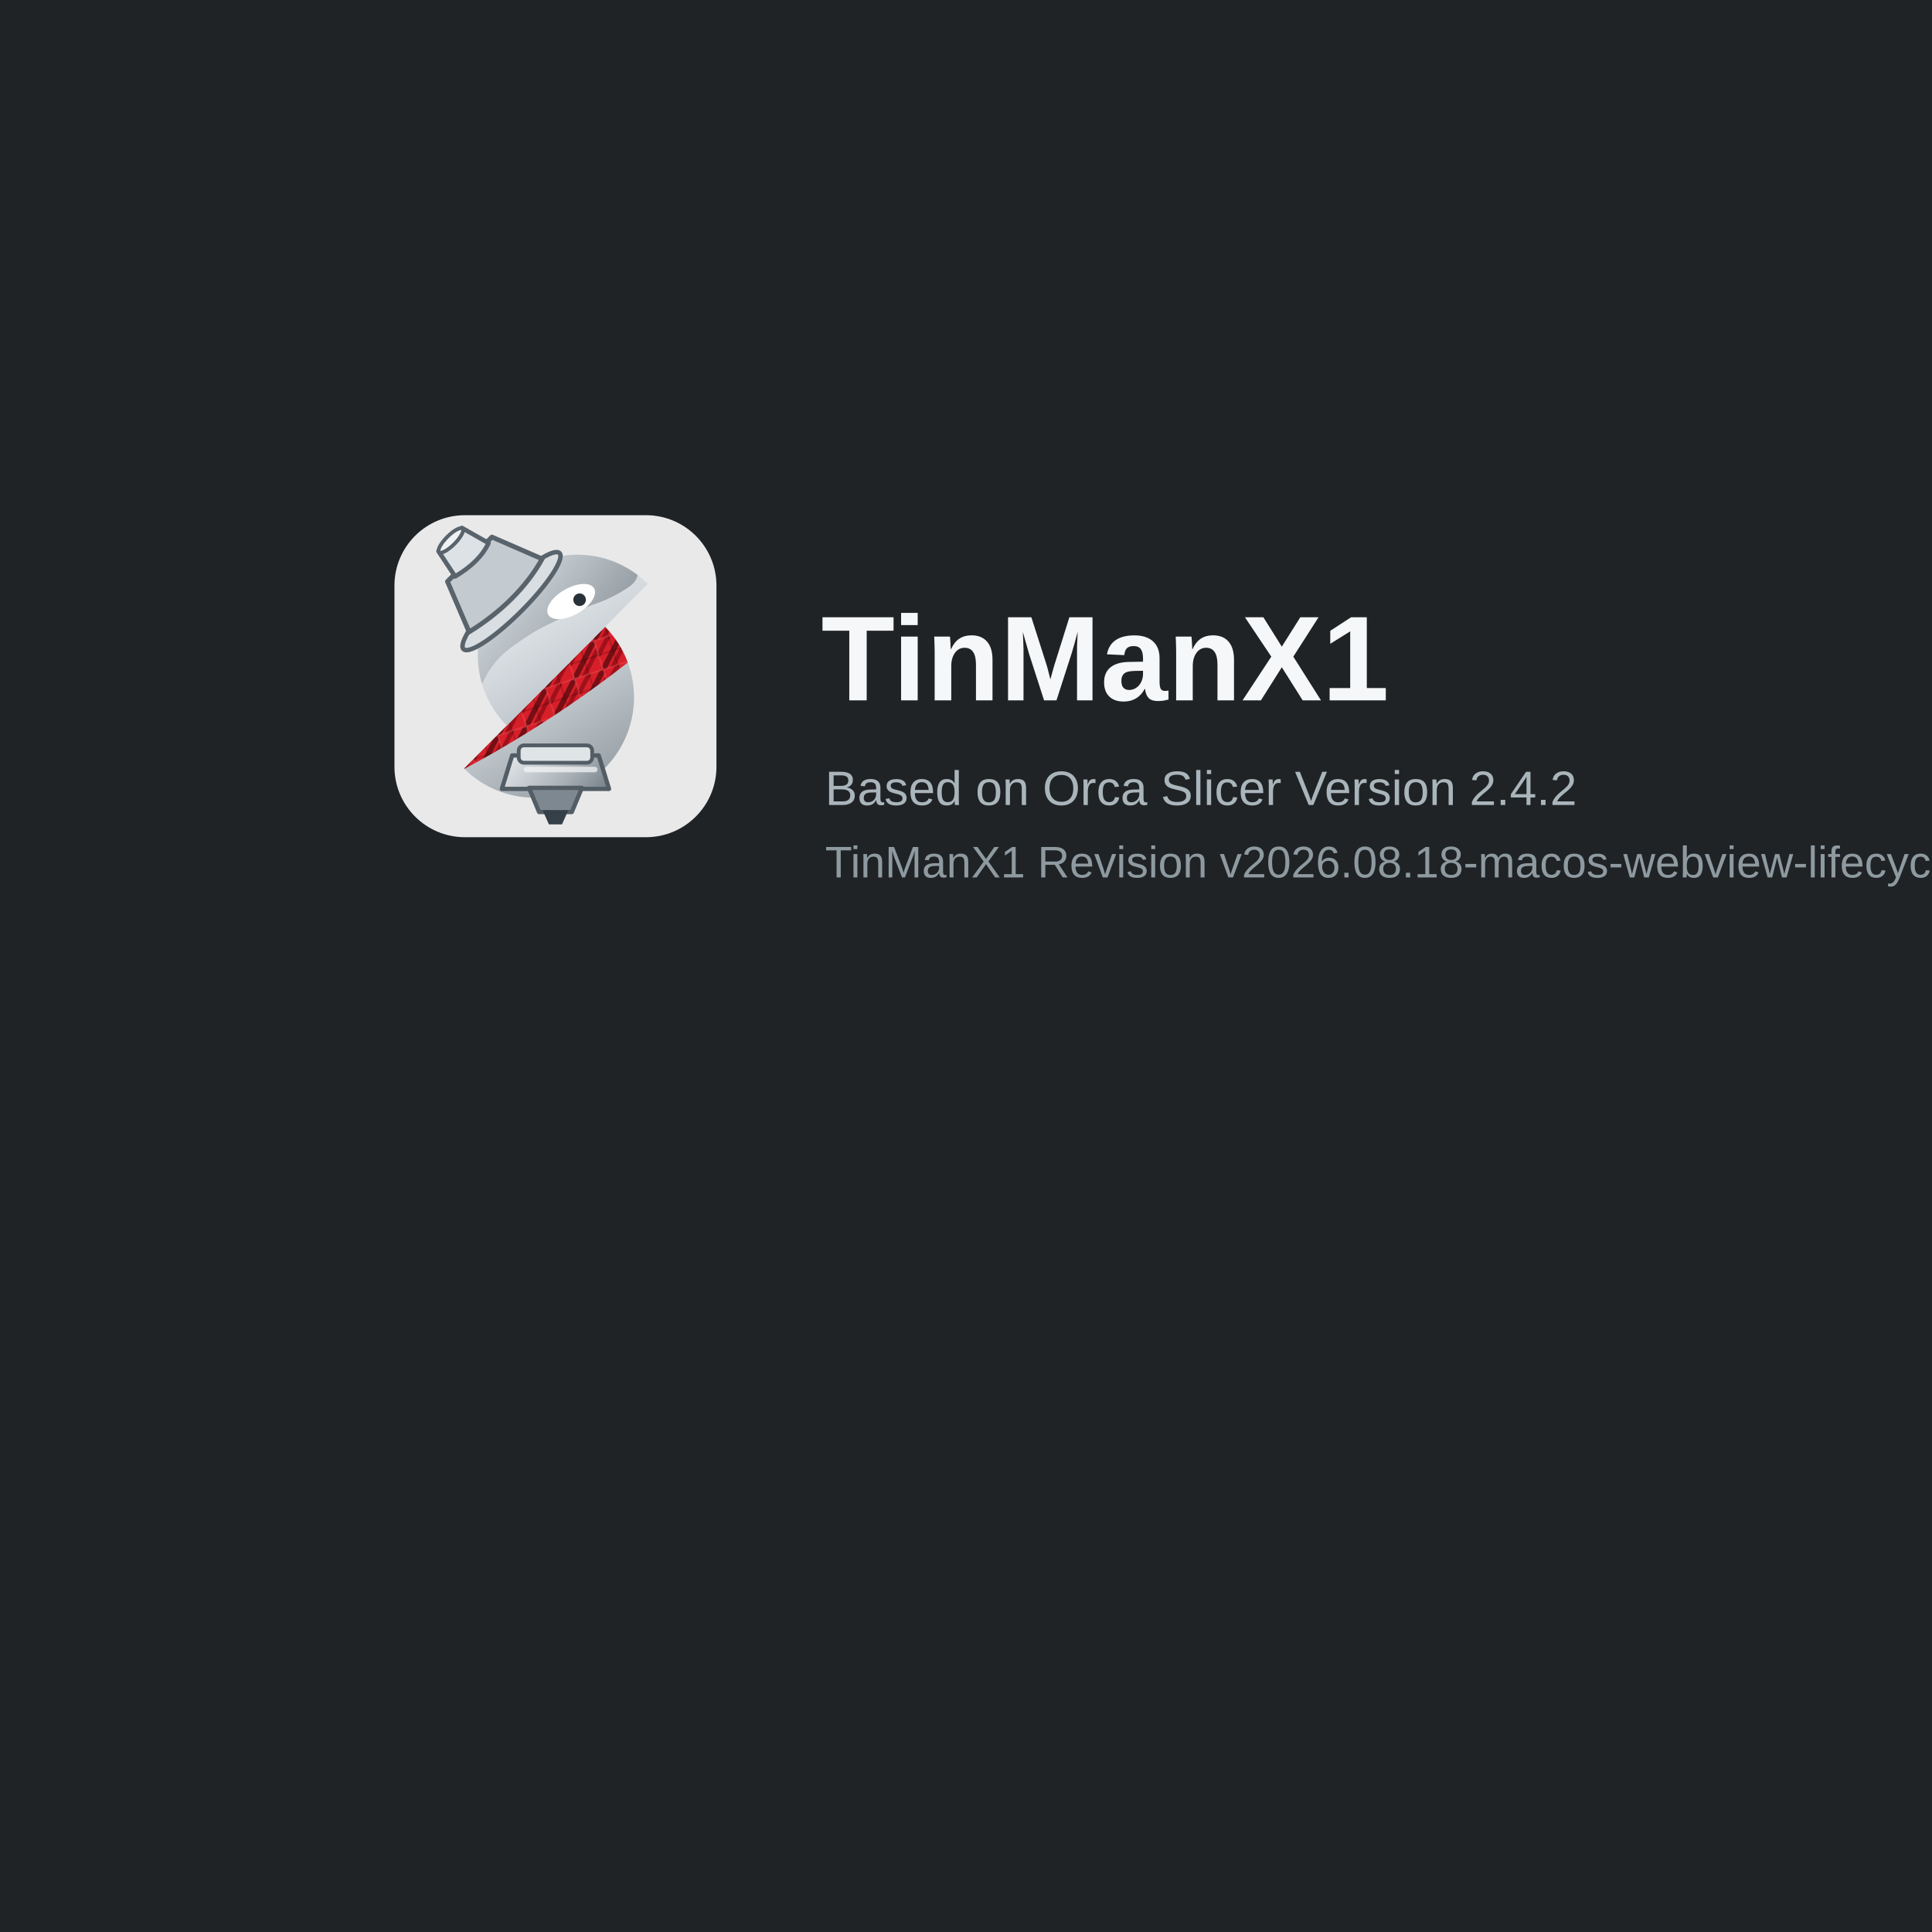
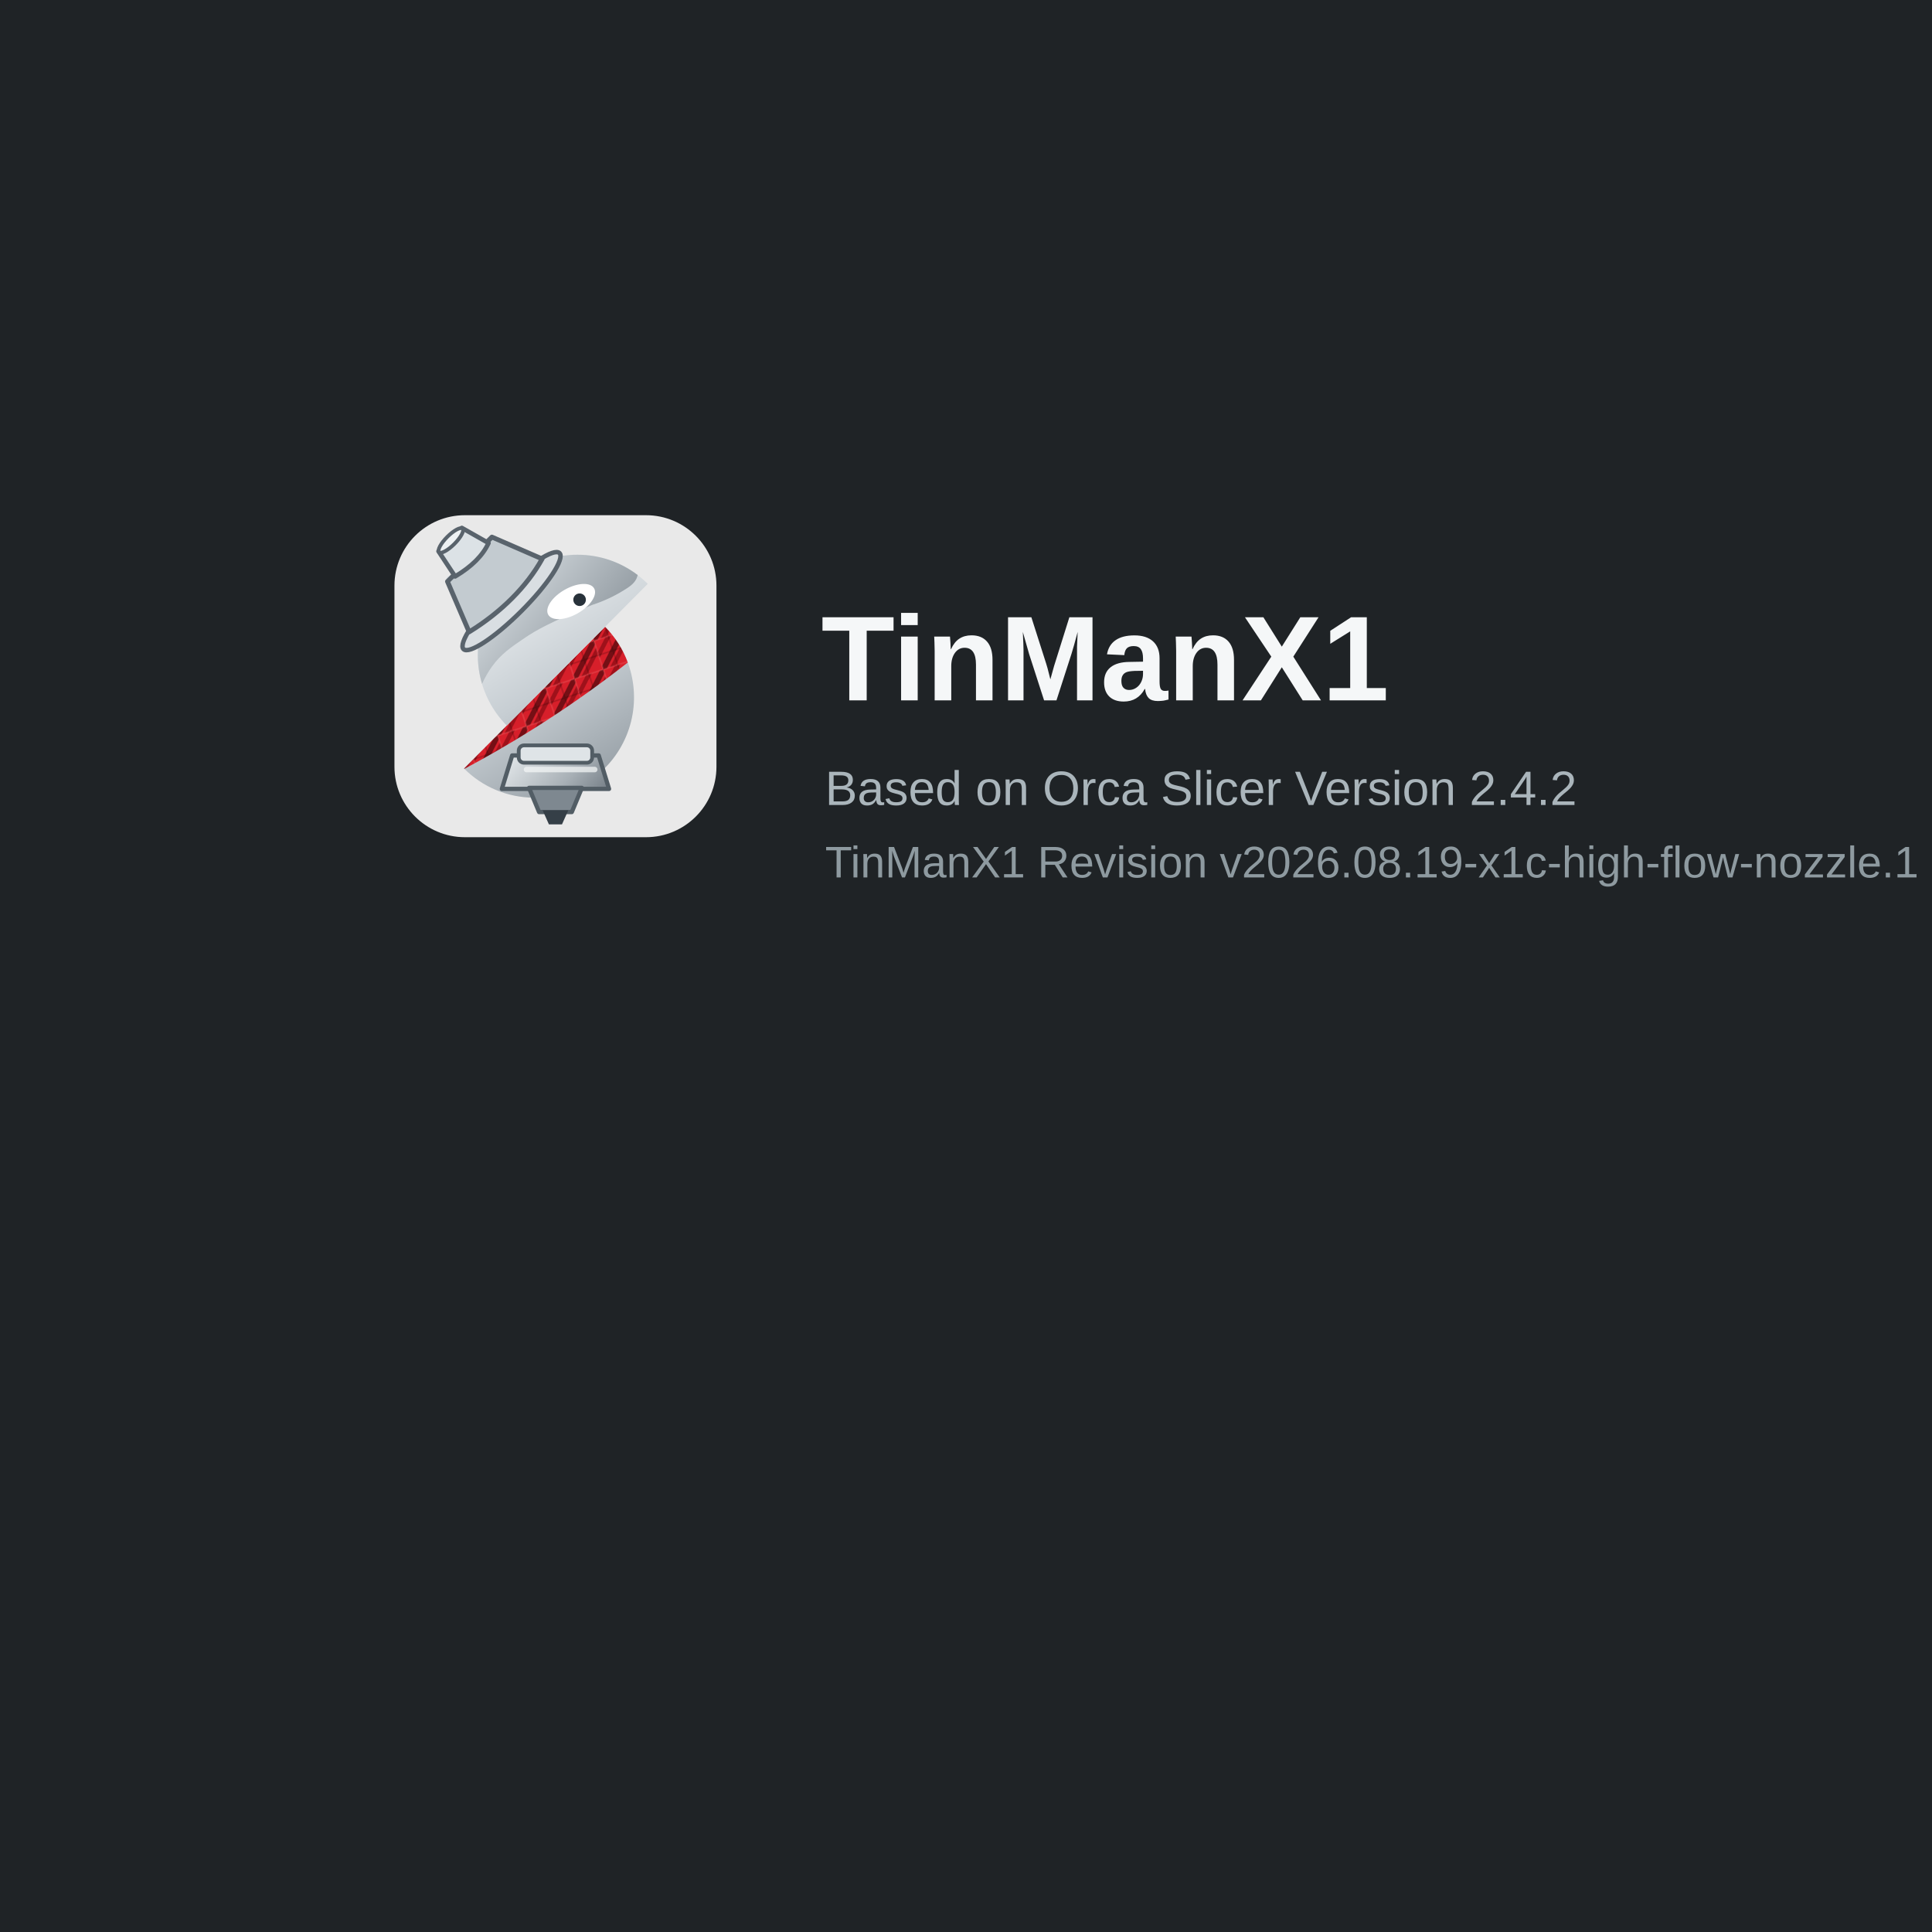
<svg xmlns="http://www.w3.org/2000/svg" width="480" height="480" viewBox="0 0 480 480">
  <defs>
    <linearGradient id="tmxSilver" x1="18" y1="8" x2="47" y2="55" gradientUnits="userSpaceOnUse">
      <stop offset="0" stop-color="#f7f9fa" />
      <stop offset=".52" stop-color="#c7ced3" />
      <stop offset="1" stop-color="#8d969d" />
    </linearGradient>
    <linearGradient id="tmxDarkSilver" x1="19" y1="10" x2="49" y2="35" gradientUnits="userSpaceOnUse">
      <stop offset="0" stop-color="#dce2e6" />
      <stop offset="1" stop-color="#6f7981" />
    </linearGradient>
    <linearGradient id="tmxNozzle" x1="24" y1="43" x2="43" y2="60" gradientUnits="userSpaceOnUse">
      <stop offset="0" stop-color="#eef2f4" />
      <stop offset=".55" stop-color="#a8b0b6" />
      <stop offset="1" stop-color="#59636c" />
    </linearGradient>
    <pattern id="tmxCarbonRed" width="6" height="6" patternUnits="userSpaceOnUse" patternTransform="rotate(-18)">
      <rect width="6" height="6" fill="#D71F2A" />
      <path d="M-2 1 1-2M0 6 6 0M5 8 8 5" fill="none" stroke="#250204" stroke-width="1.05" opacity=".55" />
      <path d="M-2 5 5-2M1 7 7 1" fill="none" stroke="#7c0810" stroke-width=".85" opacity=".62" />
      <path d="M0 0h6v6h-6z" fill="none" stroke="#f06a70" stroke-width=".35" opacity=".28" />
      <path d="M0 3h6M3 0v6" fill="none" stroke="#180102" stroke-width=".28" opacity=".22" />
    </pattern>
  </defs>
  <rect width="480" height="480" fill="#1f2326" />
  <g transform="translate(98 128)">
    <g transform="scale(1.25)">
      <rect width="64" height="64" rx="14" fill="#e9e9e9" />
      <path d="M13.84,50.354a19.7,19.7,0,0,0,13.883,5.79A19.944,19.944,0,0,0,41.858,22.182Z" fill="url(#tmxSilver)" />
      <path d="M41.858,22.181,13.84,50.354l.061.059A220.548,220.548,0,0,0,46.378,29.277a19.964,19.964,0,0,0-4.52-7.1" fill="url(#tmxCarbonRed)" />
      <path d="M36.381,7.856A19.943,19.943,0,0,0,22.327,41.818L50.345,13.646a19.693,19.693,0,0,0-13.964-5.79" fill="url(#tmxSilver)" />
      <path d="M36.381,7.856A19.636,19.636,0,0,0,26.04,10.782a22.742,22.742,0,0,0-5.91-.745,23.084,23.084,0,0,0-9.477,2.124.632.632,0,0,0,.129,1.191,13.52,13.52,0,0,1,8.069,5.137A20.06,20.06,0,0,0,17.41,33.534a19.873,19.873,0,0,1,2-3.488c1.819-2.5,3.743-3.8,6.585-5.723,2.093-1.416,5-3.077,13.359-6.512a28.421,28.421,0,0,0,6.12-2.821c1.4-.831,2.461-1.615,2.8-2.842.024-.086.045-.172.065-.256A19.655,19.655,0,0,0,36.381,7.856" fill="url(#tmxDarkSilver)" />
      <path d="M39.69,14.551c.727,1.285-.728,3.495-3.249,4.937s-5.154,1.569-5.88.284.727-3.495,3.248-4.937,5.154-1.569,5.881-.284" fill="#fff" />
      <circle cx="36.8" cy="16.8" r="1.25" fill="#28323a" />
      <g transform="translate(-17 1) rotate(-45 34.2 12.5) scale(1.05)">
        <ellipse cx="34.25" cy="18.4" rx="12.85" ry="2.65" fill="#d9dee2" stroke="#59636c" stroke-width=".85" />
        <path d="M28.3,7.2h11.9l3.8,9.65c-5.75,1.65-12.65,1.65-19.55,0Z" fill="#c3cbd0" stroke="#59636c" stroke-width=".9" stroke-linejoin="round" />
        <path d="M31.15,1.95h6.25l1.55,5.6c-2.45.9-5.4.9-8.95,0Z" fill="#dce2e6" stroke="#59636c" stroke-width=".85" stroke-linejoin="round" />
        <ellipse cx="34.25" cy="2.15" rx="3.15" ry=".95" fill="#eef2f4" stroke="#59636c" stroke-width=".7" />
      </g>
      <path d="M23.4,47.75h17.2l2.05,6.65H21.35Z" fill="url(#tmxNozzle)" stroke="#525d65" stroke-width=".85" stroke-linejoin="round" />
      <path d="M26.75,54.2h10.5l-2,4.8h-6.5Z" fill="#7e8890" stroke="#525d65" stroke-width=".85" stroke-linejoin="round" />
      <path d="M29.45,58.65h5.1l-1.25,2.8h-2.6Z" fill="#353f47" />
      <rect x="24.7" y="45.75" width="14.6" height="3.45" rx="1.05" fill="#dfe4e7" stroke="#525d65" stroke-width=".75" />
      <path d="M26.25,50.55h13.55" fill="none" stroke="#f4f6f7" stroke-width="1.1" stroke-linecap="round" opacity=".72" />
    </g>
    <text x="106" y="46" font-family="Arial, Helvetica, sans-serif" font-size="30" font-weight="700" fill="#f5f7f8">TinManX1</text>
    <text x="107" y="72" font-family="Arial, Helvetica, sans-serif" font-size="12" fill="#aab5bb">Based on Orca Slicer Version 2.4.2</text>
-     <text x="107" y="90" font-family="Arial, Helvetica, sans-serif" font-size="11" fill="#8e9aa0">TinManX1 Revision v2026.08.18-macos-webview-lifecycle.1</text>
+     <text x="107" y="90" font-family="Arial, Helvetica, sans-serif" font-size="11" fill="#8e9aa0">TinManX1 Revision v2026.08.19-x1c-high-flow-nozzle.1</text>
  </g>
</svg>
